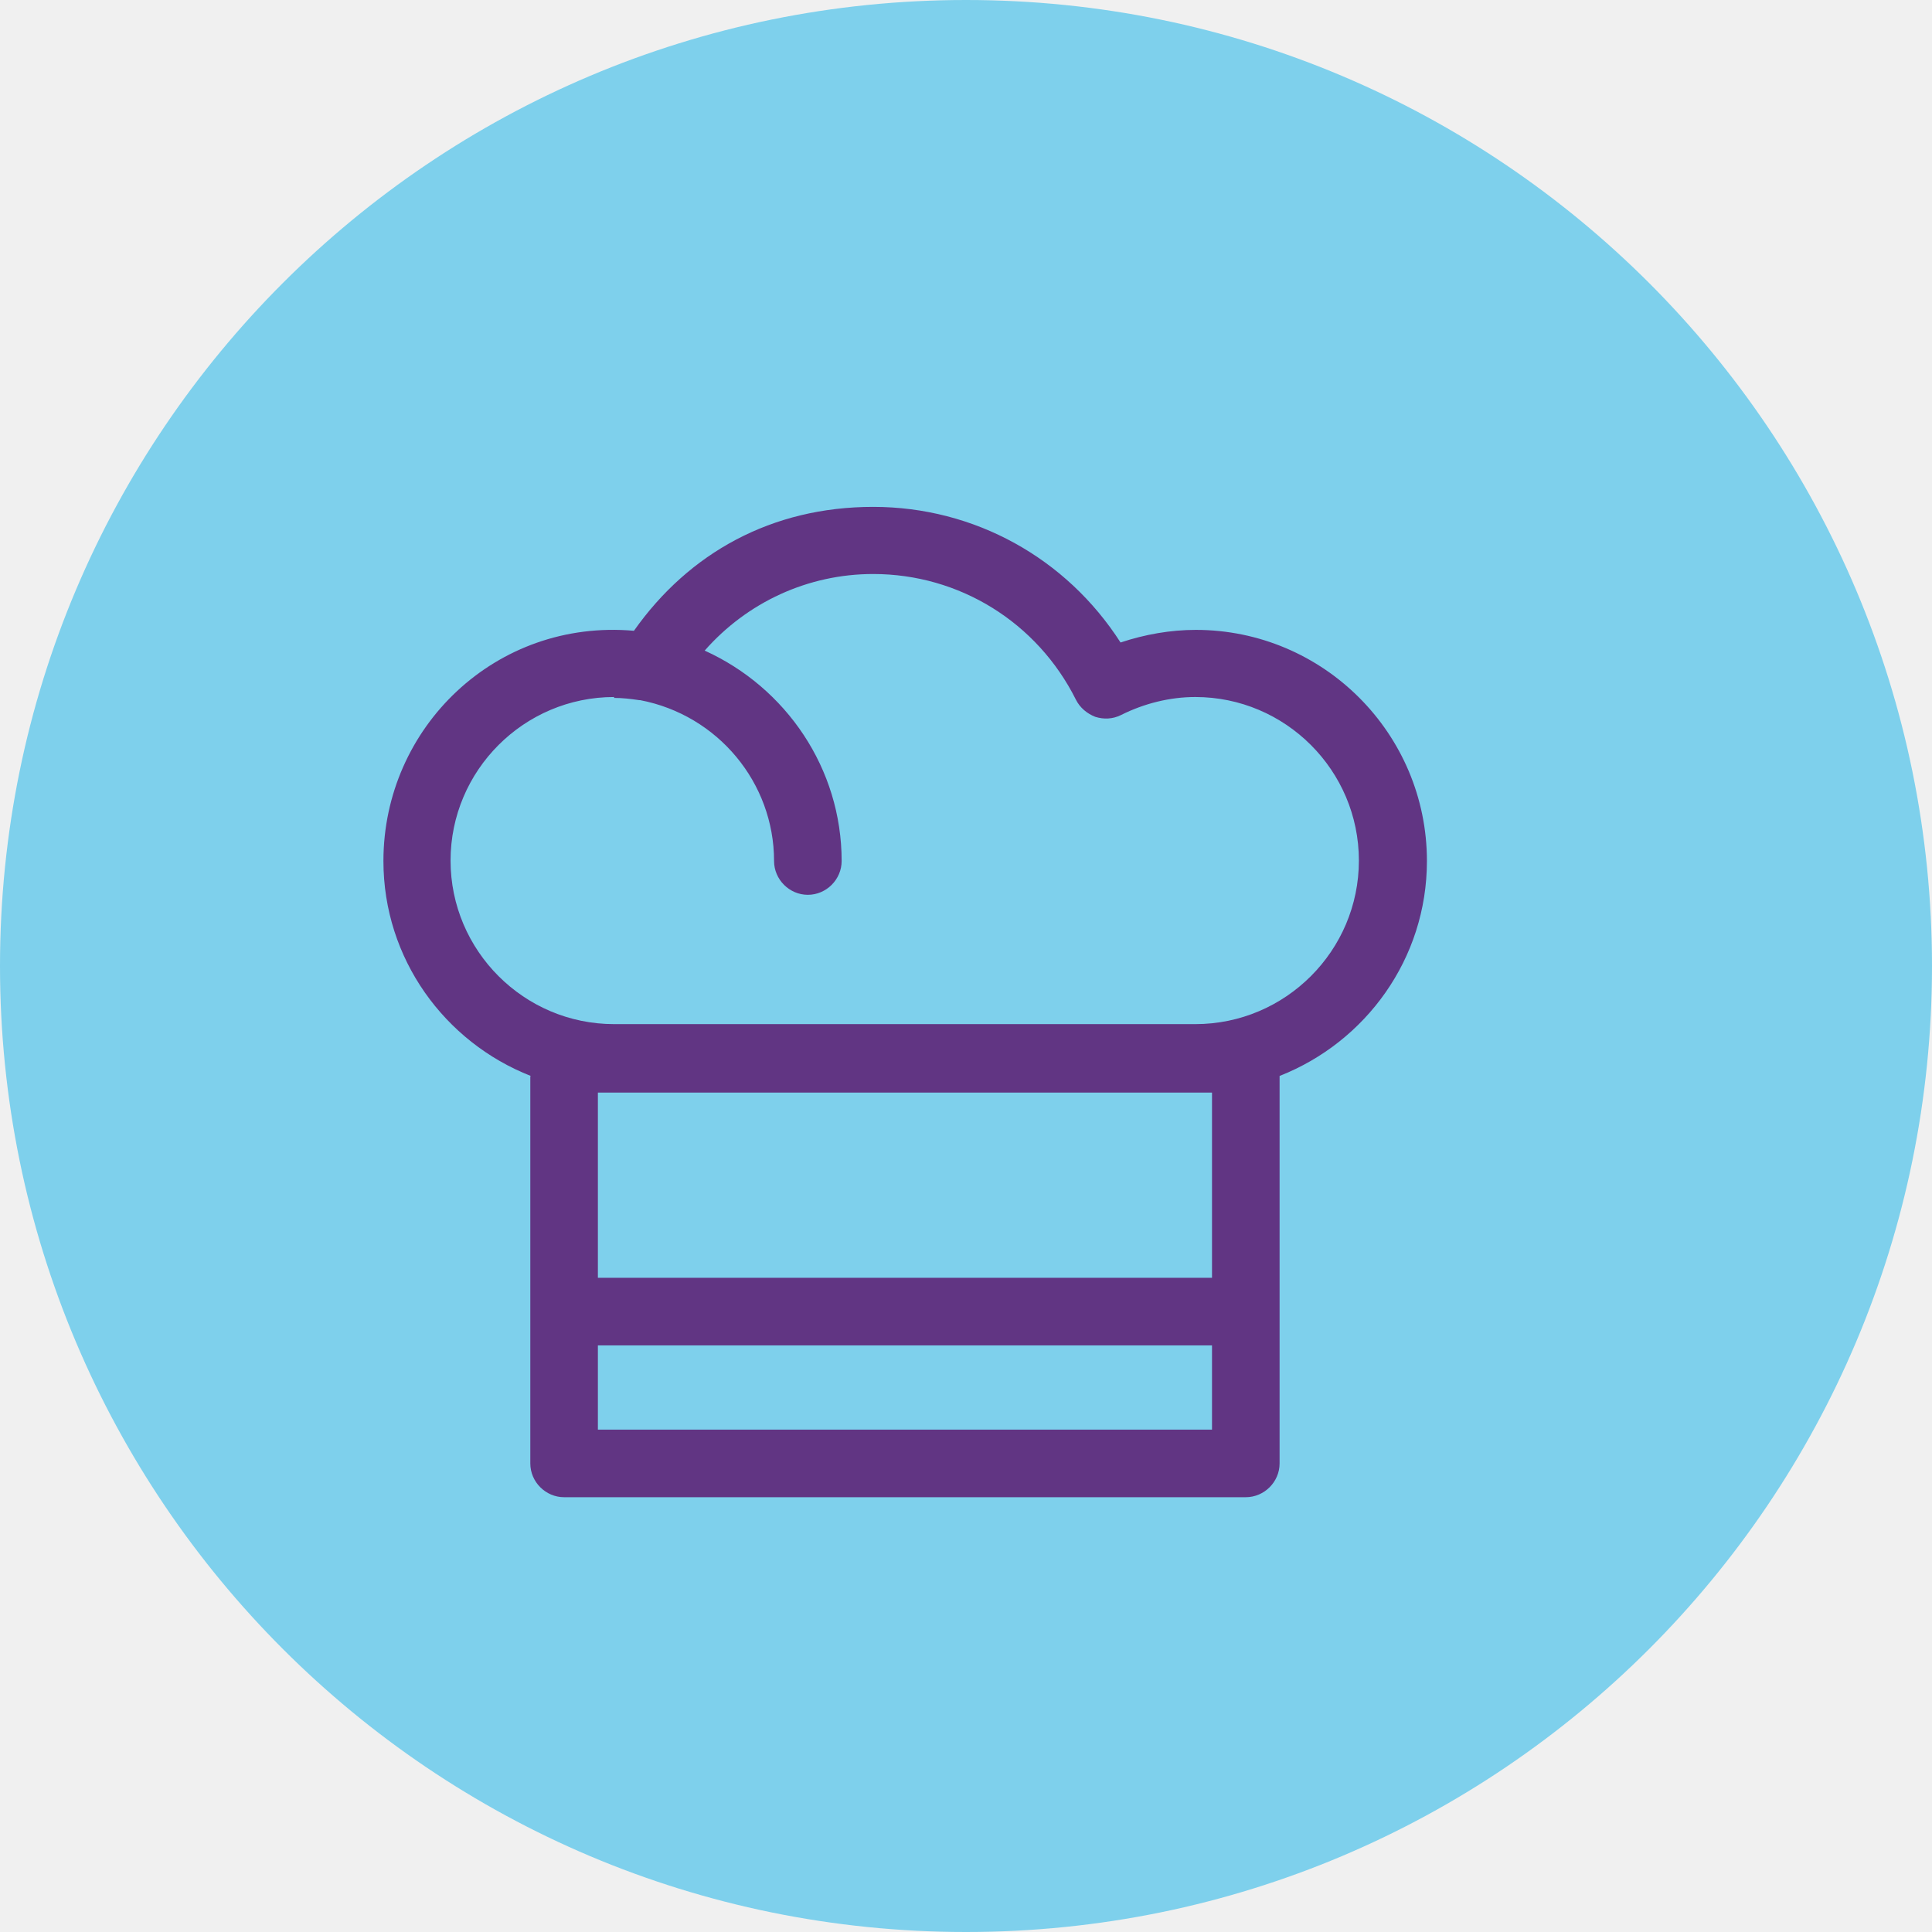
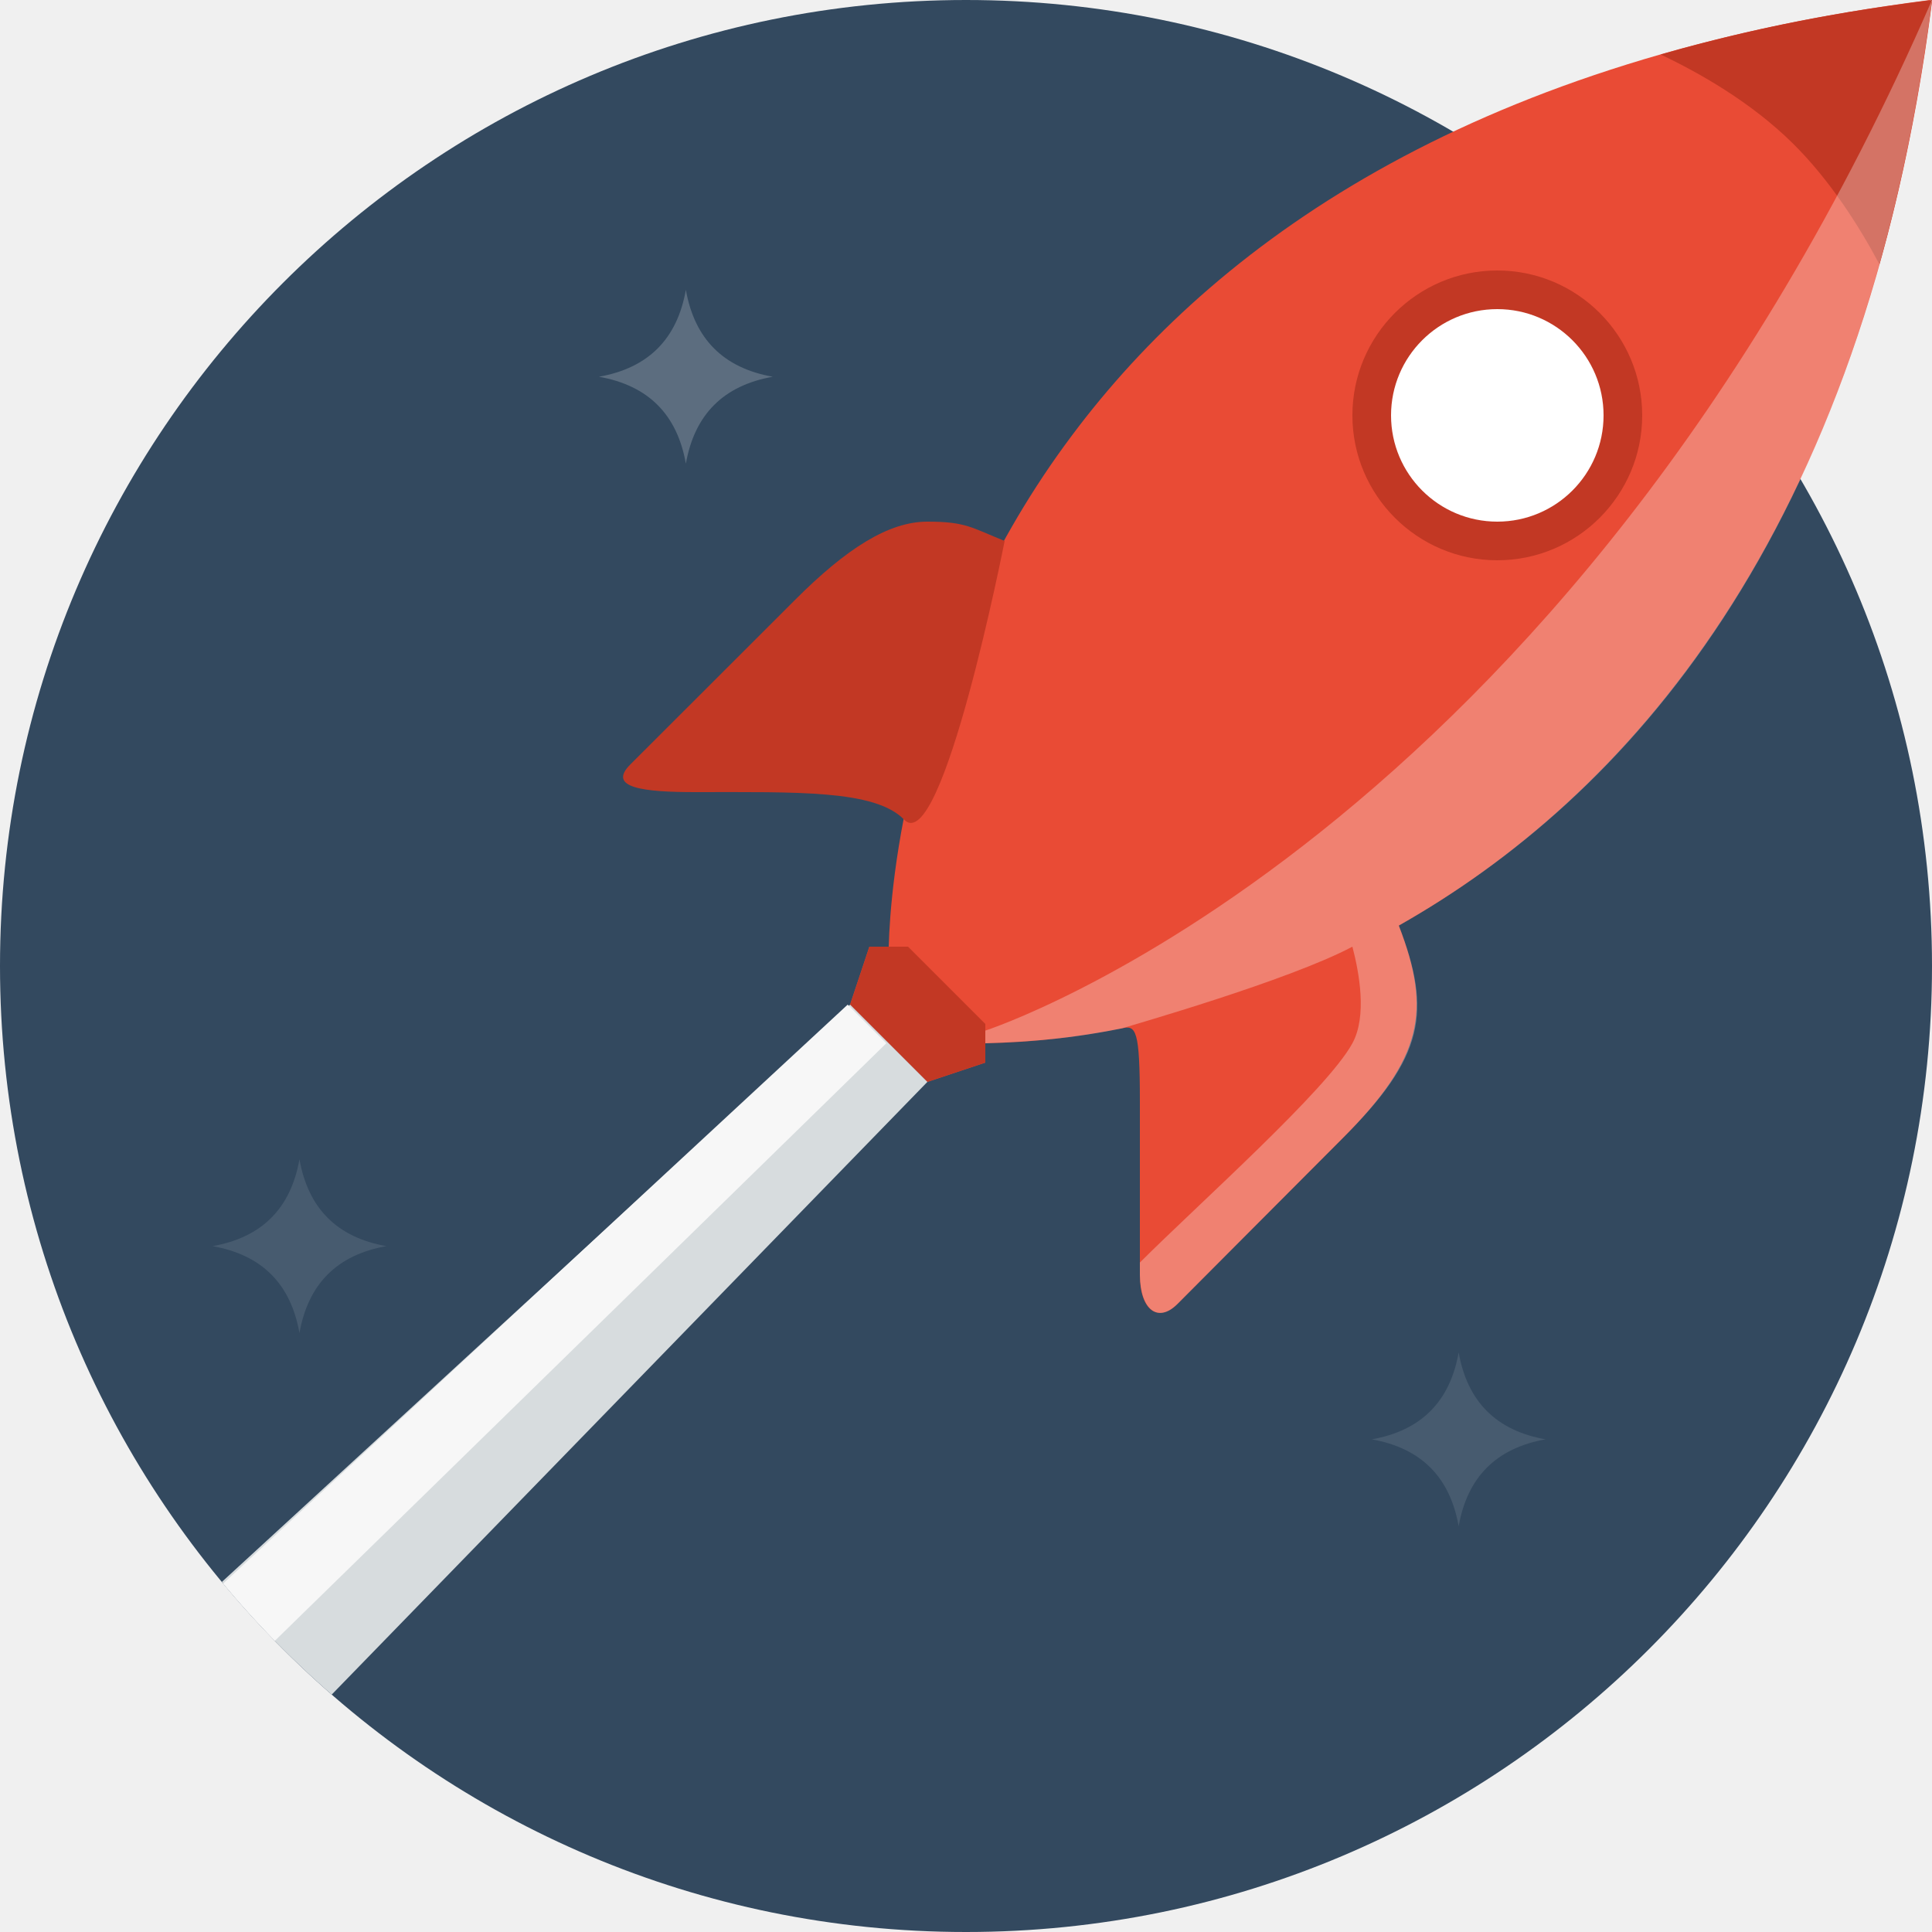
- <svg xmlns="http://www.w3.org/2000/svg" fill="#613583" width="139px" height="139px" viewBox="-5.44 -5.44 42.88 42.88" id="Layer_1" data-name="Layer 1" transform="rotate(0)">
-   <g id="SVGRepo_bgCarrier" stroke-width="0" transform="translate(0,0), scale(1)">
-     <rect x="-5.44" y="-5.44" width="42.88" height="42.88" rx="21.44" fill="#7ed0ec" strokewidth="0" />
+ <svg xmlns="http://www.w3.org/2000/svg" width="800px" height="800px" viewBox="0 0 100 100">
+   <circle fill="#33495F" cx="50" cy="50" r="50" />
+   <clipPath id="a">
+     <path d="M100 50c0 27.614-22.387 50-50 50-27.614 0-50-22.386-50-50S22.386 0 50 0h50v50z" />
+   </clipPath>
+   <g clip-path="url(#a )" fill="#ffffff">
+     <path opacity=".2" clip-path="url(#a)" d="M31 19.5c2.55-.45 4.051-1.95 4.5-4.5.45 2.55 1.951 4.05 4.5 4.5-2.549.451-4.05 1.95-4.5 4.5-.449-2.55-1.95-4.049-4.5-4.5z" />
+     <path opacity=".1" clip-path="url(#a)" d="M71 74.5c2.55-.45 4.051-1.95 4.5-4.5.45 2.55 1.951 4.05 4.5 4.5-2.549.451-4.05 1.95-4.5 4.5-.449-2.55-1.95-4.049-4.5-4.5zm-60-10c2.55-.45 4.051-1.95 4.5-4.5.45 2.55 1.951 4.05 4.5 4.5-2.549.451-4.05 1.95-4.5 4.5-.449-2.55-1.95-4.049-4.5-4.5z" />
  </g>
-   <g id="SVGRepo_tracerCarrier" stroke-linecap="round" stroke-linejoin="round" stroke="#CCCCCC" stroke-width="0.064" />
-   <g id="SVGRepo_iconCarrier">
-     <path d="M6.33,18.45v8.59c0,.41,.34,.75,.75,.75h15.13c.41,0,.75-.34,.75-.75v-8.6c1.91-.75,3.27-2.6,3.27-4.77,0-2.83-2.3-5.13-5.13-5.13-.56,0-1.13,.1-1.67,.28-1.2-1.87-3.24-3.01-5.49-3.01s-4.09,1.02-5.31,2.75c-3.06-.27-5.56,2.14-5.56,5.11,0,2.17,1.36,4.02,3.27,4.77Zm1.5,7.84v-1.87h13.63v1.87H7.83Zm13.63-7.48v4.11H7.83v-4.11h13.63ZM8.19,10.05c.18,0,.36,.02,.56,.05,0,0,.01,0,.02,0,1.72,.33,2.97,1.83,2.97,3.57,0,.41,.34,.75,.75,.75s.75-.34,.75-.75c0-2.05-1.23-3.85-3.04-4.67,.94-1.07,2.29-1.7,3.74-1.7,1.91,0,3.64,1.07,4.5,2.79,.09,.18,.25,.31,.43,.38,.19,.06,.39,.05,.57-.04,.52-.26,1.09-.4,1.65-.4,2,0,3.63,1.63,3.63,3.63s-1.63,3.63-3.63,3.63H8.19c-2,0-3.63-1.63-3.63-3.63s1.63-3.63,3.63-3.63Z" />
+   <g clip-path="url(#a)">
+     <path fill="#E94B35" d="M100 .1c-.156.018-.117.058-.1-.1-23.316 2.979-36.539 12.281-44.035 22.035a50.75 50.75 0 0 0-.782 1.047l-.008.01C47.015 34.196 46.087 45.812 46 49h-1l-1 3 4 4 3-1v-1a39.77 39.77 0 0 0 7.066-.773l.002.002c.729-.182.932.076.932 3.771v9c0 1.809.943 2.497 1.945 1.494 2.423-2.428 3.003-3.023 8.5-8.528 4.16-4.167 4.676-6.595 2.957-11.059C83.953 41.369 96.432 27.888 100 .1z" />
+     <path fill="#C23824" d="M48 56l-4-4 1-3h2l4 4v2l-3 1zm4-28c-1.718-.69-2-1-4-1s-4.183 1.38-6.861 4.063c-4.254 4.259-4.85 4.839-8.516 8.508C31.425 40.771 33.263 41 36 41c5.233 0 9.297-.125 10.791 1.42C48.764 44.46 52 28 52 28zm48-28c-.639 4.973-1.566 9.579-2.721 13.678-1.049-1.97-2.562-4.364-4.5-6.272-2.151-2.12-4.812-3.632-6.826-4.585C91.979 1.091 96.783.412 100 0z" />
+     <path opacity=".3" fill="#ffffff" d="M72.402 47.907c1.719 4.463 1.312 6.788-2.854 10.954-.844.844-7.828 7.859-8.604 8.633-1.003 1.002-1.911.315-1.944-1.494v-.652c3-3 9.689-8.938 11-11.348.768-1.411.352-3.654 0-5-3.312 1.76-11.516 4.094-11.932 4.229-3.162.646-5.601.714-7.068.771v-.656S80.975 43.681 100 0c-3.594 28.047-16.047 41.369-27.598 47.907z" />
+     <path fill="#ffffff" d="M77.5 28c-3.584 0-6.5-2.916-6.5-6.5s2.916-6.5 6.5-6.5 6.5 2.916 6.5 6.5-2.916 6.5-6.5 6.5z" />
+     <path fill="#C23824" d="M77.5 16a5.5 5.5 0 1 1 0 11 5.5 5.5 0 0 1 0-11m0-2c-4.137 0-7.5 3.364-7.5 7.5s3.363 7.5 7.5 7.5 7.5-3.364 7.5-7.5-3.363-7.5-7.5-7.5z" />
+     <path fill="#D7DCDE" d="M44 52l4 4-35 36-6-6 37-34z" />
+     <path fill="#F7F7F7" d="M43.875 52l2 2L7.5 91.5l-3-3L43.875 52z" />
  </g>
</svg>
